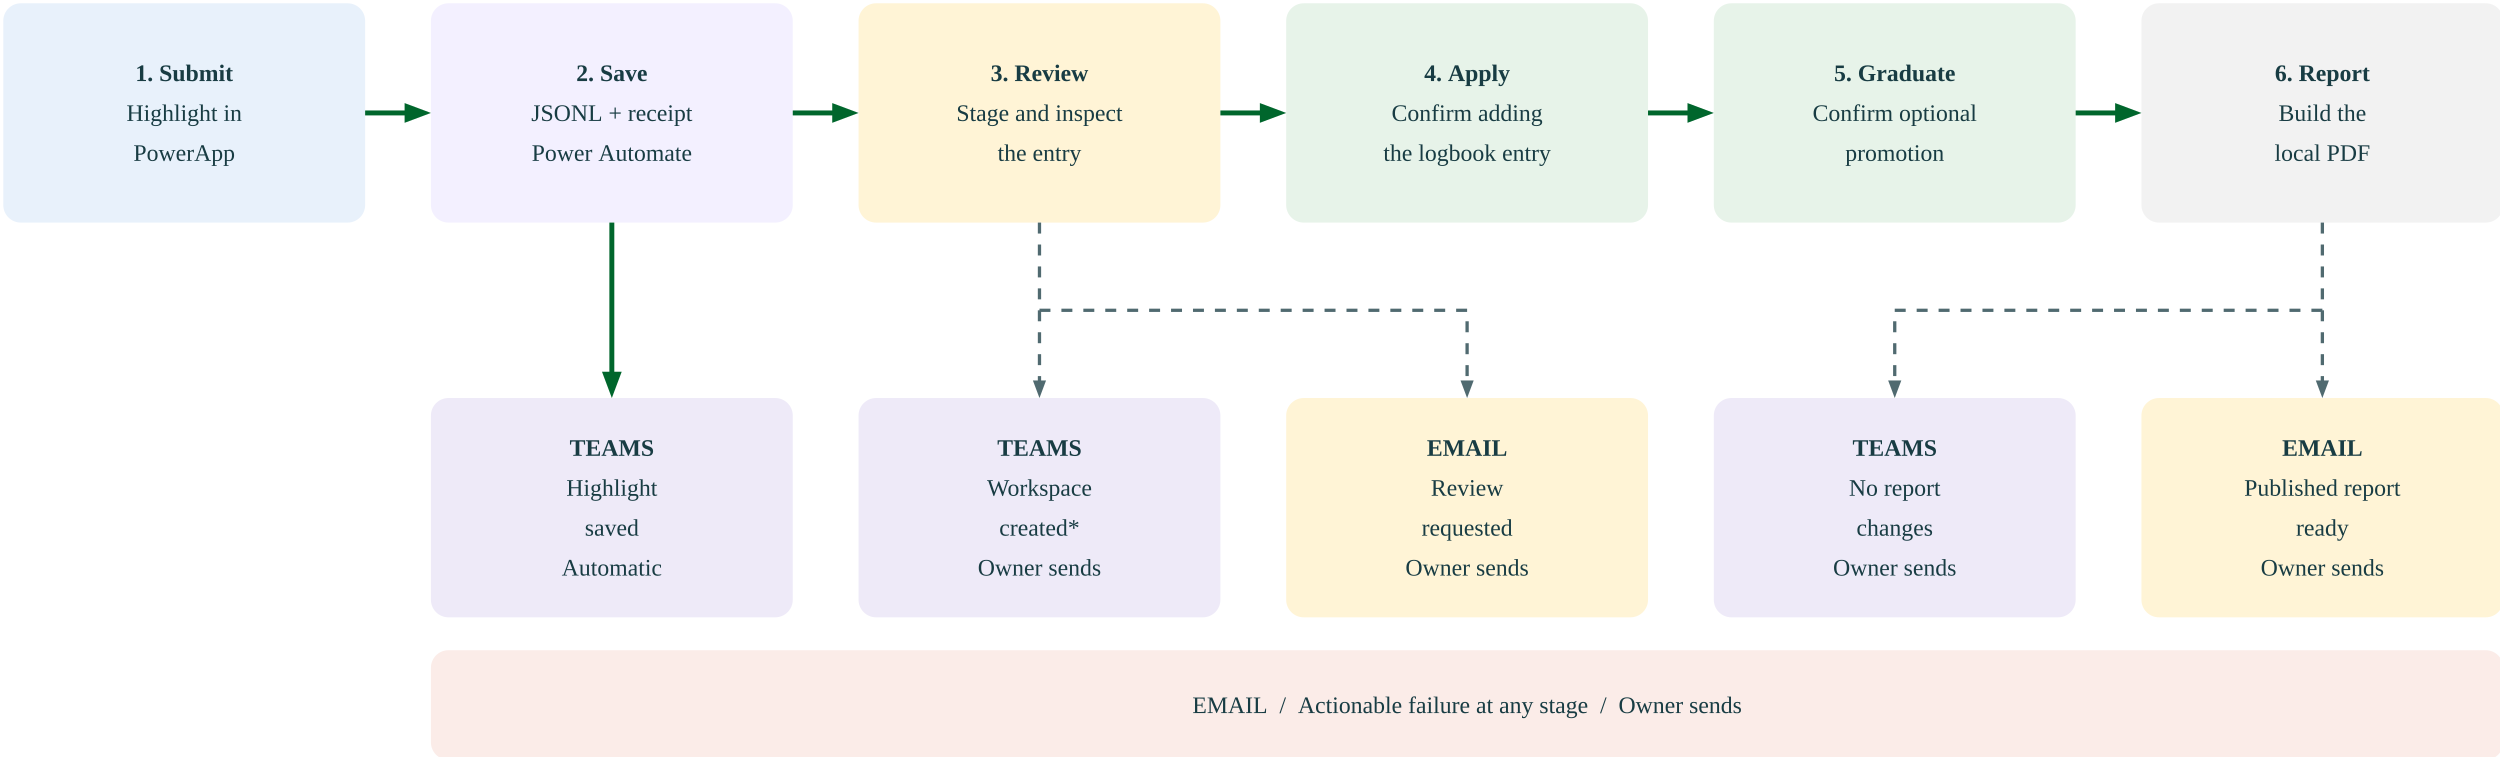
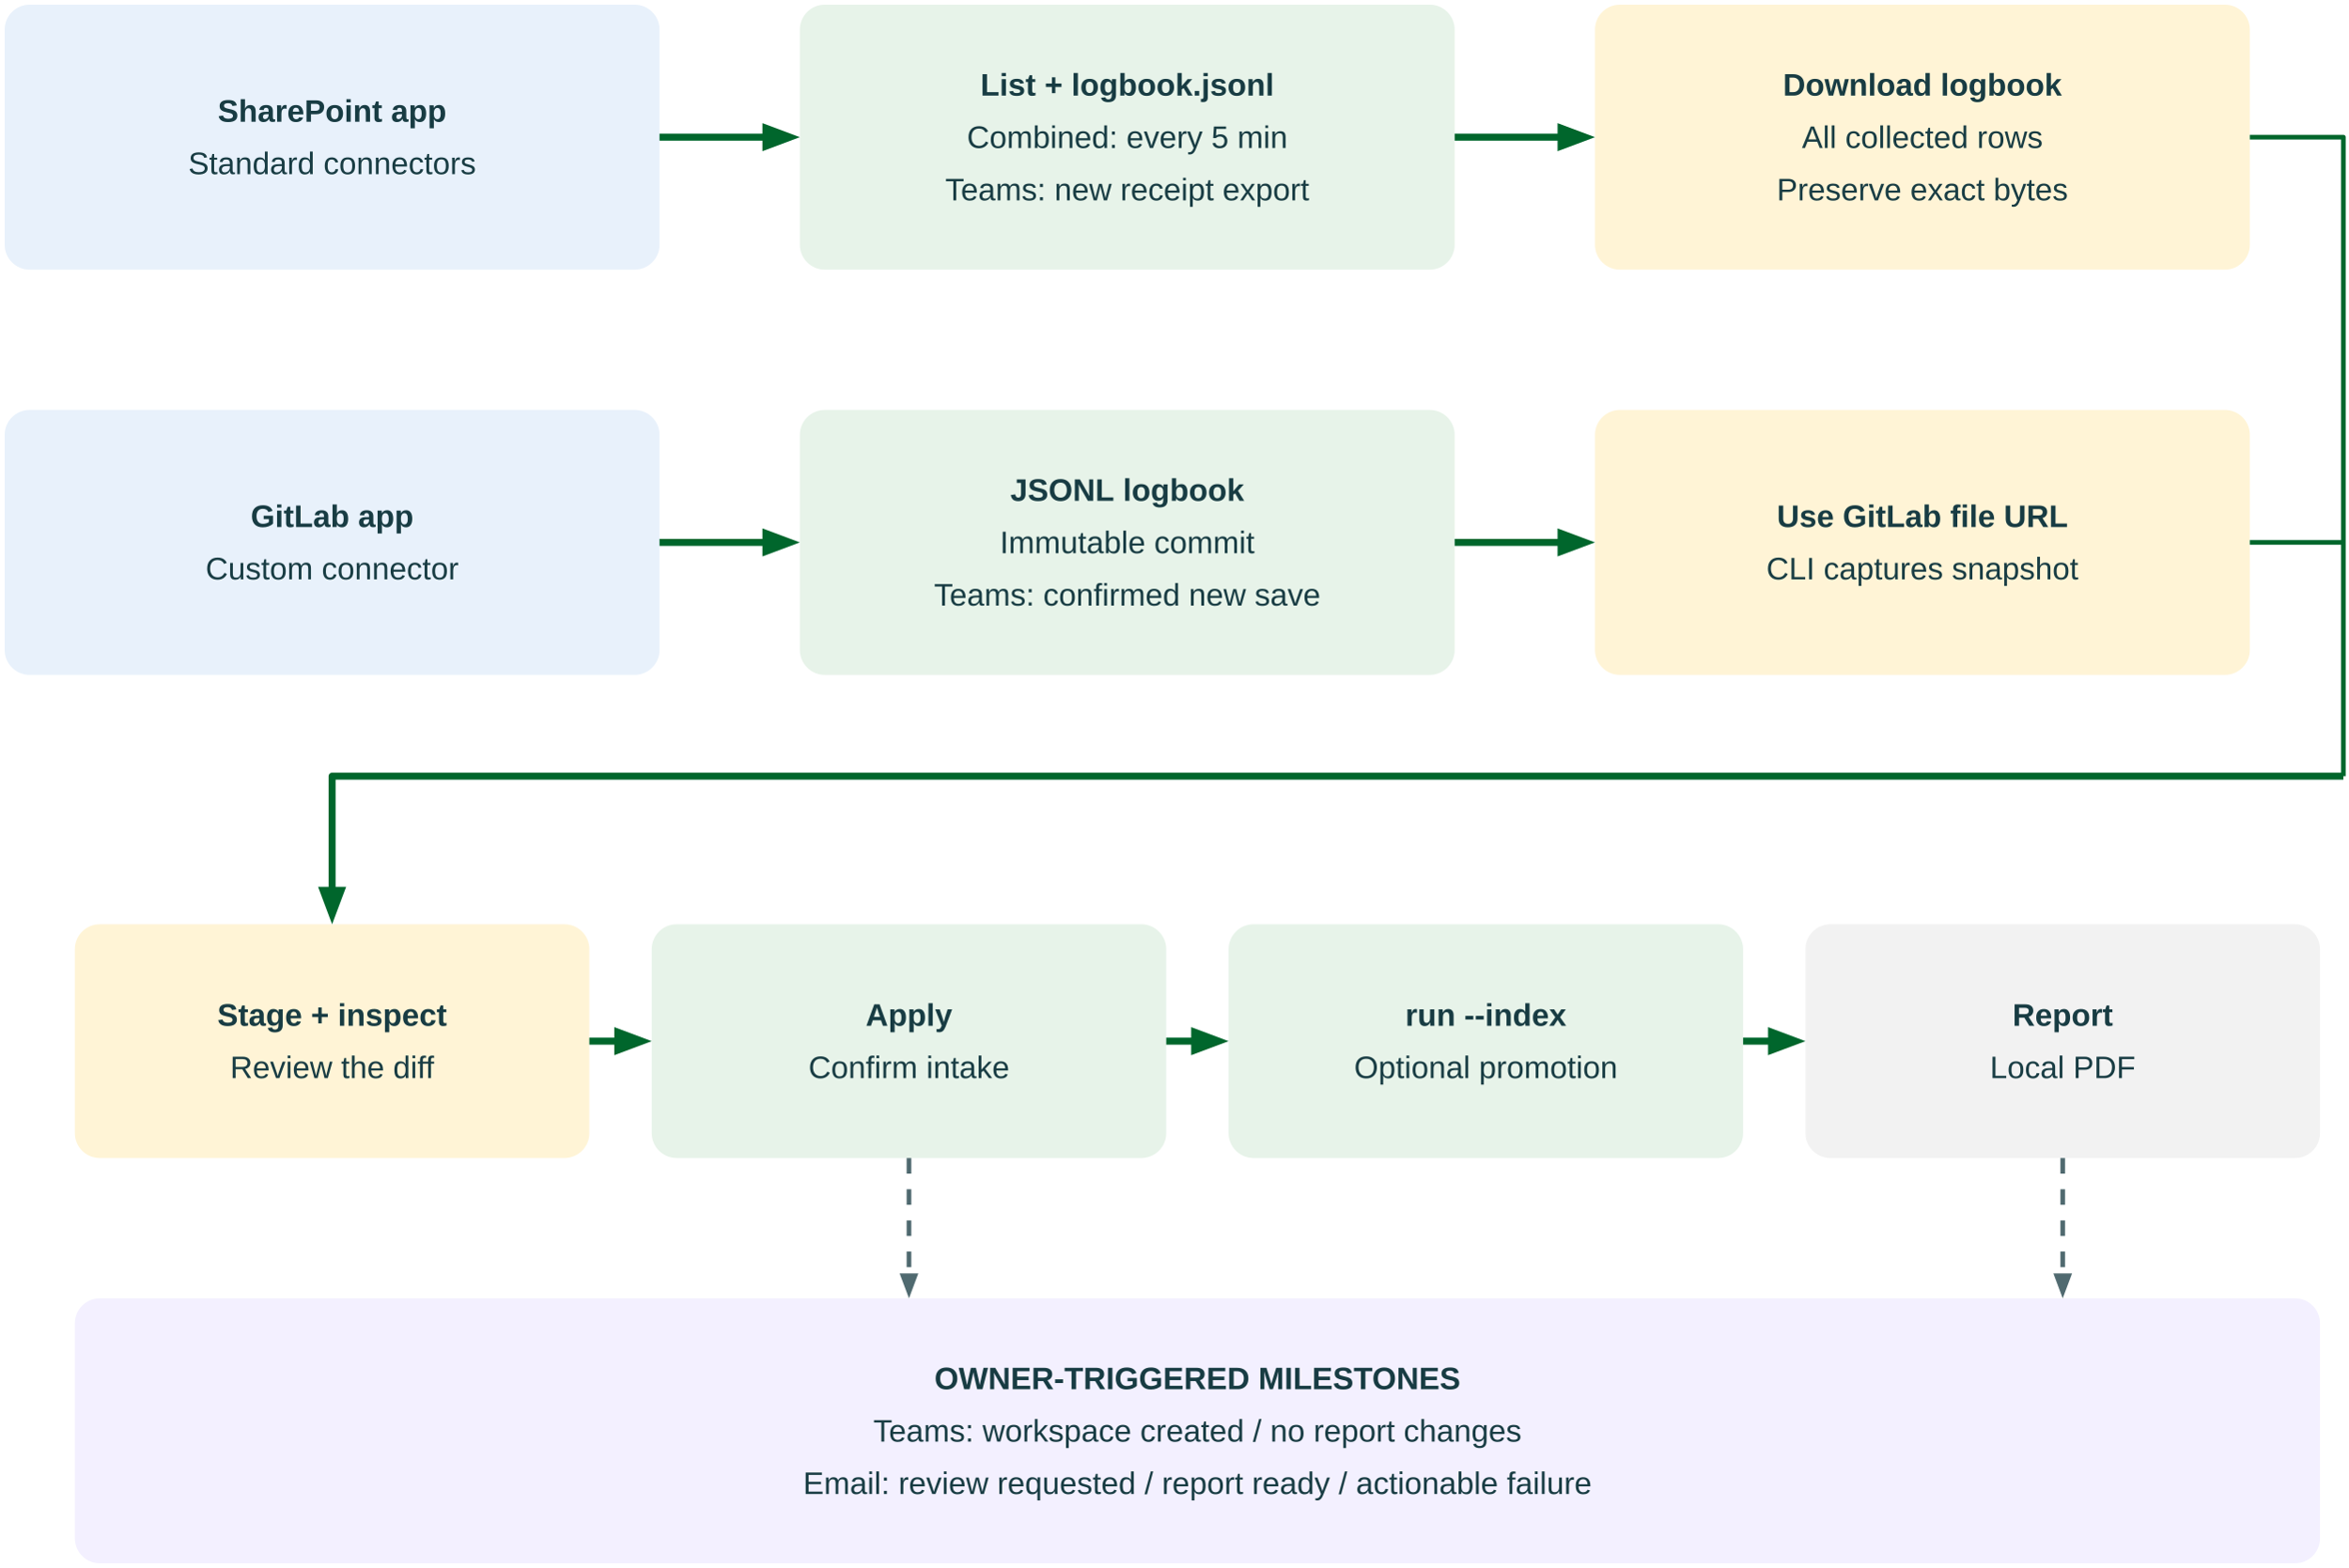
- <svg xmlns="http://www.w3.org/2000/svg" style="font-size:initial;" viewbox="0 0 1645.92 501.12">
-   <path d="M13.68,146.16L228.24,146.16A11.52 11.52 0 0 0 239.76 134.64L239.76,13.68A11.52 11.52 0 0 0 228.24 2.16L13.68,2.16A11.52 11.52 0 0 0 2.16 13.68L2.16,134.64A11.52 11.52 0 0 0 13.68 146.16Z" style="fill:rgb(232,241,251);stroke-width:0;stroke:rgb(24,60,67);" />
-   <text x="120.96" y="47.952" text-anchor="middle" font-weight="bold" fill="rgb(24,60,67)" font-size="130%" dominant-baseline="central">1. Submit</text>
-   <text x="120.96" y="74.16" text-anchor="middle" fill="rgb(24,60,67)" font-size="130%" dominant-baseline="central">Highlight in</text>
-   <text x="120.96" y="100.368" text-anchor="middle" fill="rgb(24,60,67)" font-size="130%" dominant-baseline="central">PowerApp</text>
-   <path d="M294.48,146.16L509.04,146.16A11.52 11.52 0 0 0 520.56 134.64L520.56,13.68A11.52 11.52 0 0 0 509.04 2.16L294.48,2.16A11.52 11.52 0 0 0 282.96 13.68L282.96,134.64A11.52 11.52 0 0 0 294.48 146.16Z" style="fill:rgb(243,240,255);stroke-width:0;stroke:rgb(24,60,67);" />
-   <text x="401.76" y="47.952" text-anchor="middle" font-weight="bold" fill="rgb(24,60,67)" font-size="130%" dominant-baseline="central">2. Save</text>
-   <text x="401.76" y="74.16" text-anchor="middle" fill="rgb(24,60,67)" font-size="130%" dominant-baseline="central">JSONL + receipt</text>
-   <text x="401.76" y="100.368" text-anchor="middle" fill="rgb(24,60,67)" font-size="130%" dominant-baseline="central">Power Automate</text>
-   <path d="M575.28,146.16L789.84,146.16A11.52 11.52 0 0 0 801.36 134.64L801.36,13.68A11.52 11.52 0 0 0 789.84 2.16L575.28,2.16A11.52 11.52 0 0 0 563.76 13.68L563.76,134.64A11.52 11.52 0 0 0 575.28 146.16Z" style="fill:rgb(255,244,214);stroke-width:0;stroke:rgb(24,60,67);" />
-   <text x="682.56" y="47.952" text-anchor="middle" font-weight="bold" fill="rgb(24,60,67)" font-size="130%" dominant-baseline="central">3. Review</text>
-   <text x="682.56" y="74.16" text-anchor="middle" fill="rgb(24,60,67)" font-size="130%" dominant-baseline="central">Stage and inspect</text>
-   <text x="682.56" y="100.368" text-anchor="middle" fill="rgb(24,60,67)" font-size="130%" dominant-baseline="central">the entry</text>
-   <path d="M856.08,146.16L1070.64,146.16A11.52 11.52 0 0 0 1082.16 134.64L1082.16,13.68A11.52 11.52 0 0 0 1070.64 2.16L856.08,2.16A11.52 11.52 0 0 0 844.56 13.68L844.56,134.64A11.52 11.52 0 0 0 856.08 146.16Z" style="fill:rgb(231,243,233);stroke-width:0;stroke:rgb(24,60,67);" />
-   <text x="963.36" y="47.952" text-anchor="middle" font-weight="bold" fill="rgb(24,60,67)" font-size="130%" dominant-baseline="central">4. Apply</text>
-   <text x="963.36" y="74.16" text-anchor="middle" fill="rgb(24,60,67)" font-size="130%" dominant-baseline="central">Confirm adding</text>
-   <text x="963.36" y="100.368" text-anchor="middle" fill="rgb(24,60,67)" font-size="130%" dominant-baseline="central">the logbook entry</text>
-   <path d="M1136.88,146.16L1351.44,146.16A11.52 11.52 0 0 0 1362.96 134.64L1362.96,13.68A11.52 11.52 0 0 0 1351.44 2.16L1136.88,2.16A11.52 11.52 0 0 0 1125.36 13.68L1125.36,134.64A11.52 11.52 0 0 0 1136.88 146.16Z" style="fill:rgb(231,243,233);stroke-width:0;stroke:rgb(24,60,67);" />
-   <text x="1244.16" y="47.952" text-anchor="middle" font-weight="bold" fill="rgb(24,60,67)" font-size="130%" dominant-baseline="central">5. Graduate</text>
-   <text x="1244.16" y="74.16" text-anchor="middle" fill="rgb(24,60,67)" font-size="130%" dominant-baseline="central">Confirm optional</text>
-   <text x="1244.16" y="100.368" text-anchor="middle" fill="rgb(24,60,67)" font-size="130%" dominant-baseline="central">promotion</text>
-   <path d="M1417.68,146.16L1632.24,146.16A11.52 11.52 0 0 0 1643.76 134.64L1643.76,13.68A11.52 11.52 0 0 0 1632.24 2.16L1417.68,2.16A11.52 11.52 0 0 0 1406.16 13.68L1406.16,134.64A11.52 11.52 0 0 0 1417.68 146.16Z" style="fill:rgb(242,242,242);stroke-width:0;stroke:rgb(24,60,67);" />
-   <text x="1524.96" y="47.952" text-anchor="middle" font-weight="bold" fill="rgb(24,60,67)" font-size="130%" dominant-baseline="central">6. Report</text>
-   <text x="1524.96" y="74.16" text-anchor="middle" fill="rgb(24,60,67)" font-size="130%" dominant-baseline="central">Build the</text>
-   <text x="1524.96" y="100.368" text-anchor="middle" fill="rgb(24,60,67)" font-size="130%" dominant-baseline="central">local PDF</text>
-   <polygon points="282.96,74.16 265.68,80.64 265.68,67.68" style="fill:rgb(0,102,44)" />
-   <path d="M239.76,74.16L274.32,74.16" style="fill:none;stroke-width:3.24;stroke:rgb(0,102,44);" />
-   <polygon points="563.76,74.16 546.48,80.64 546.48,67.68" style="fill:rgb(0,102,44)" />
-   <path d="M520.56,74.16L555.12,74.16" style="fill:none;stroke-width:3.24;stroke:rgb(0,102,44);" />
-   <polygon points="844.56,74.16 827.28,80.64 827.28,67.68" style="fill:rgb(0,102,44)" />
-   <path d="M801.36,74.16L835.92,74.16" style="fill:none;stroke-width:3.24;stroke:rgb(0,102,44);" />
-   <polygon points="1125.36,74.16 1108.08,80.64 1108.08,67.68" style="fill:rgb(0,102,44)" />
-   <path d="M1082.16,74.16L1116.72,74.16" style="fill:none;stroke-width:3.24;stroke:rgb(0,102,44);" />
-   <polygon points="1406.16,74.16 1388.88,80.64 1388.88,67.68" style="fill:rgb(0,102,44)" />
-   <path d="M1362.96,74.16L1397.52,74.16" style="fill:none;stroke-width:3.24;stroke:rgb(0,102,44);" />
-   <path d="M294.48,405.36L509.04,405.36A11.52 11.52 0 0 0 520.56 393.84L520.56,272.88A11.52 11.52 0 0 0 509.04 261.36L294.48,261.36A11.52 11.52 0 0 0 282.96 272.88L282.96,393.84A11.52 11.52 0 0 0 294.48 405.36Z" style="fill:rgb(238,234,248);stroke-width:0;stroke:rgb(24,60,67);" />
-   <text x="401.76" y="294.048" text-anchor="middle" font-weight="bold" fill="rgb(24,60,67)" font-size="130%" dominant-baseline="central">TEAMS</text>
-   <text x="401.76" y="320.256" text-anchor="middle" fill="rgb(24,60,67)" font-size="130%" dominant-baseline="central">Highlight</text>
-   <text x="401.76" y="346.464" text-anchor="middle" fill="rgb(24,60,67)" font-size="130%" dominant-baseline="central">saved</text>
-   <text x="401.76" y="372.672" text-anchor="middle" fill="rgb(24,60,67)" font-size="130%" dominant-baseline="central">Automatic</text>
-   <path d="M575.28,405.36L789.84,405.36A11.52 11.52 0 0 0 801.36 393.84L801.36,272.88A11.52 11.52 0 0 0 789.84 261.36L575.28,261.36A11.52 11.52 0 0 0 563.76 272.88L563.76,393.84A11.52 11.52 0 0 0 575.28 405.36Z" style="fill:rgb(238,234,248);stroke-width:0;stroke:rgb(24,60,67);" />
-   <text x="682.56" y="294.048" text-anchor="middle" font-weight="bold" fill="rgb(24,60,67)" font-size="130%" dominant-baseline="central">TEAMS</text>
-   <text x="682.56" y="320.256" text-anchor="middle" fill="rgb(24,60,67)" font-size="130%" dominant-baseline="central">Workspace</text>
-   <text x="682.56" y="346.464" text-anchor="middle" fill="rgb(24,60,67)" font-size="130%" dominant-baseline="central">created*</text>
-   <text x="682.56" y="372.672" text-anchor="middle" fill="rgb(24,60,67)" font-size="130%" dominant-baseline="central">Owner sends</text>
-   <path d="M856.08,405.36L1070.64,405.36A11.52 11.52 0 0 0 1082.16 393.84L1082.16,272.88A11.52 11.52 0 0 0 1070.64 261.36L856.08,261.36A11.52 11.52 0 0 0 844.56 272.88L844.56,393.84A11.52 11.52 0 0 0 856.08 405.36Z" style="fill:rgb(255,244,214);stroke-width:0;stroke:rgb(24,60,67);" />
-   <text x="963.36" y="294.048" text-anchor="middle" font-weight="bold" fill="rgb(24,60,67)" font-size="130%" dominant-baseline="central">EMAIL</text>
-   <text x="963.36" y="320.256" text-anchor="middle" fill="rgb(24,60,67)" font-size="130%" dominant-baseline="central">Review</text>
-   <text x="963.36" y="346.464" text-anchor="middle" fill="rgb(24,60,67)" font-size="130%" dominant-baseline="central">requested</text>
-   <text x="963.36" y="372.672" text-anchor="middle" fill="rgb(24,60,67)" font-size="130%" dominant-baseline="central">Owner sends</text>
-   <path d="M1136.88,405.36L1351.44,405.36A11.52 11.52 0 0 0 1362.96 393.84L1362.96,272.88A11.52 11.52 0 0 0 1351.44 261.36L1136.88,261.36A11.52 11.52 0 0 0 1125.36 272.88L1125.36,393.84A11.52 11.52 0 0 0 1136.88 405.36Z" style="fill:rgb(238,234,248);stroke-width:0;stroke:rgb(24,60,67);" />
-   <text x="1244.16" y="294.048" text-anchor="middle" font-weight="bold" fill="rgb(24,60,67)" font-size="130%" dominant-baseline="central">TEAMS</text>
-   <text x="1244.16" y="320.256" text-anchor="middle" fill="rgb(24,60,67)" font-size="130%" dominant-baseline="central">No report</text>
-   <text x="1244.16" y="346.464" text-anchor="middle" fill="rgb(24,60,67)" font-size="130%" dominant-baseline="central">changes</text>
-   <text x="1244.16" y="372.672" text-anchor="middle" fill="rgb(24,60,67)" font-size="130%" dominant-baseline="central">Owner sends</text>
-   <path d="M1417.68,405.36L1632.24,405.36A11.52 11.52 0 0 0 1643.76 393.84L1643.76,272.88A11.52 11.52 0 0 0 1632.24 261.36L1417.68,261.36A11.52 11.52 0 0 0 1406.16 272.88L1406.16,393.84A11.52 11.52 0 0 0 1417.68 405.36Z" style="fill:rgb(255,244,214);stroke-width:0;stroke:rgb(24,60,67);" />
-   <text x="1524.96" y="294.048" text-anchor="middle" font-weight="bold" fill="rgb(24,60,67)" font-size="130%" dominant-baseline="central">EMAIL</text>
-   <text x="1524.96" y="320.256" text-anchor="middle" fill="rgb(24,60,67)" font-size="130%" dominant-baseline="central">Published report</text>
-   <text x="1524.96" y="346.464" text-anchor="middle" fill="rgb(24,60,67)" font-size="130%" dominant-baseline="central">ready</text>
-   <text x="1524.96" y="372.672" text-anchor="middle" fill="rgb(24,60,67)" font-size="130%" dominant-baseline="central">Owner sends</text>
-   <polygon points="401.76,261.36 395.28,244.08 408.24,244.08" style="fill:rgb(0,102,44)" />
-   <path d="M401.76,146.16L401.76,252.72" style="fill:none;stroke-width:3.24;stroke:rgb(0,102,44);" />
-   <path d="M682.56,146.16L682.56,203.76" style="fill:none;stroke-width:2.16;stroke:rgb(80,106,112);stroke-dasharray:7.2,7.2;" />
-   <polygon points="682.56,261.36 678.24,249.84 686.88,249.84" style="fill:rgb(80,106,112)" />
-   <path d="M682.56,203.76L682.56,255.6" style="fill:none;stroke-width:2.16;stroke:rgb(80,106,112);stroke-dasharray:7.2,7.2;" />
-   <polygon points="963.36,261.36 959.04,249.84 967.68,249.84" style="fill:rgb(80,106,112)" />
-   <path d="M682.56,203.76L963.36,203.76L963.36,255.6" style="fill:none;stroke-width:2.16;stroke-linejoin:round;stroke:rgb(80,106,112);stroke-dasharray:7.2,7.2;" />
-   <path d="M1524.96,146.16L1524.96,203.76" style="fill:none;stroke-width:2.16;stroke:rgb(80,106,112);stroke-dasharray:7.2,7.2;" />
-   <polygon points="1524.96,261.36 1520.64,249.84 1529.28,249.84" style="fill:rgb(80,106,112)" />
-   <path d="M1524.96,203.76L1524.96,255.6" style="fill:none;stroke-width:2.16;stroke:rgb(80,106,112);stroke-dasharray:7.2,7.2;" />
-   <polygon points="1244.16,261.36 1239.84,249.84 1248.48,249.84" style="fill:rgb(80,106,112)" />
-   <path d="M1524.96,203.76L1244.16,203.76L1244.16,255.6" style="fill:none;stroke-width:2.16;stroke-linejoin:round;stroke:rgb(80,106,112);stroke-dasharray:7.2,7.2;" />
-   <path d="M294.48,498.96L1632.24,498.96A11.52 11.52 0 0 0 1643.76 487.44L1643.76,438.48A11.52 11.52 0 0 0 1632.24 426.96L294.48,426.96A11.52 11.52 0 0 0 282.96 438.48L282.96,487.44A11.52 11.52 0 0 0 294.48 498.96Z" style="fill:rgb(251,236,232);stroke-width:0;stroke:rgb(24,60,67);" />
-   <text x="963.36" y="462.96" text-anchor="middle" fill="rgb(24,60,67)" font-size="130%" dominant-baseline="central">EMAIL  /  Actionable failure at any stage  /  Owner sends</text>
+ <svg xmlns="http://www.w3.org/2000/svg" style="font-size:initial;font-family:Arial,Helvetica,sans-serif;" viewBox="0 0 1084.32 724.32">
+   <path d="M13.68,124.56L293.04,124.56A11.52 11.52 0 0 0 304.56 113.04L304.56,13.68A11.52 11.52 0 0 0 293.04 2.16L13.68,2.16A11.52 11.52 0 0 0 2.16 13.68L2.16,113.04A11.52 11.52 0 0 0 13.68 124.56Z" style="fill:rgb(232,241,251);stroke-width:0;stroke:rgb(24,60,67);" />
+   <text x="153.36" y="51.264" text-anchor="middle" font-weight="bold" fill="rgb(24,60,67)" font-size="120%" dominant-baseline="central">SharePoint app</text>
+   <text x="153.36" y="75.456" text-anchor="middle" fill="rgb(24,60,67)" font-size="120%" dominant-baseline="central">Standard connectors</text>
+   <path d="M380.88,124.56L660.24,124.56A11.52 11.52 0 0 0 671.76 113.04L671.76,13.68A11.52 11.52 0 0 0 660.24 2.16L380.88,2.16A11.52 11.52 0 0 0 369.36 13.68L369.36,113.04A11.52 11.52 0 0 0 380.88 124.56Z" style="fill:rgb(231,243,233);stroke-width:0;stroke:rgb(24,60,67);" />
+   <text x="520.56" y="39.168" text-anchor="middle" font-weight="bold" fill="rgb(24,60,67)" font-size="120%" dominant-baseline="central">List + logbook.jsonl</text>
+   <text x="520.56" y="63.36" text-anchor="middle" fill="rgb(24,60,67)" font-size="120%" dominant-baseline="central">Combined: every 5 min</text>
+   <text x="520.56" y="87.552" text-anchor="middle" fill="rgb(24,60,67)" font-size="120%" dominant-baseline="central">Teams: new receipt export</text>
+   <path d="M748.08,124.56L1027.44,124.56A11.52 11.52 0 0 0 1038.96 113.04L1038.96,13.68A11.52 11.52 0 0 0 1027.44 2.16L748.08,2.16A11.52 11.52 0 0 0 736.56 13.68L736.56,113.04A11.52 11.52 0 0 0 748.08 124.56Z" style="fill:rgb(255,244,214);stroke-width:0;stroke:rgb(24,60,67);" />
+   <text x="887.76" y="39.168" text-anchor="middle" font-weight="bold" fill="rgb(24,60,67)" font-size="120%" dominant-baseline="central">Download logbook</text>
+   <text x="887.76" y="63.36" text-anchor="middle" fill="rgb(24,60,67)" font-size="120%" dominant-baseline="central">All collected rows</text>
+   <text x="887.76" y="87.552" text-anchor="middle" fill="rgb(24,60,67)" font-size="120%" dominant-baseline="central">Preserve exact bytes</text>
+   <polygon points="369.36,63.36 352.08,69.84 352.08,56.88" style="fill:rgb(0,102,44)" />
+   <path d="M304.56,63.36L360.72,63.36" style="fill:none;stroke-width:3.24;stroke:rgb(0,102,44);" />
+   <polygon points="736.56,63.36 719.28,69.84 719.28,56.88" style="fill:rgb(0,102,44)" />
+   <path d="M671.76,63.36L727.92,63.36" style="fill:none;stroke-width:3.24;stroke:rgb(0,102,44);" />
+   <path d="M13.68,311.76L293.04,311.76A11.52 11.52 0 0 0 304.56 300.24L304.56,200.88A11.52 11.52 0 0 0 293.04 189.36L13.68,189.36A11.52 11.52 0 0 0 2.16 200.88L2.16,300.24A11.52 11.52 0 0 0 13.68 311.76Z" style="fill:rgb(232,241,251);stroke-width:0;stroke:rgb(24,60,67);" />
+   <text x="153.36" y="238.464" text-anchor="middle" font-weight="bold" fill="rgb(24,60,67)" font-size="120%" dominant-baseline="central">GitLab app</text>
+   <text x="153.36" y="262.656" text-anchor="middle" fill="rgb(24,60,67)" font-size="120%" dominant-baseline="central">Custom connector</text>
+   <path d="M380.88,311.76L660.24,311.76A11.52 11.52 0 0 0 671.76 300.24L671.76,200.88A11.52 11.52 0 0 0 660.24 189.36L380.88,189.36A11.52 11.52 0 0 0 369.36 200.88L369.36,300.24A11.52 11.52 0 0 0 380.88 311.76Z" style="fill:rgb(231,243,233);stroke-width:0;stroke:rgb(24,60,67);" />
+   <text x="520.56" y="226.368" text-anchor="middle" font-weight="bold" fill="rgb(24,60,67)" font-size="120%" dominant-baseline="central">JSONL logbook</text>
+   <text x="520.56" y="250.56" text-anchor="middle" fill="rgb(24,60,67)" font-size="120%" dominant-baseline="central">Immutable commit</text>
+   <text x="520.56" y="274.752" text-anchor="middle" fill="rgb(24,60,67)" font-size="120%" dominant-baseline="central">Teams: confirmed new save</text>
+   <path d="M748.08,311.76L1027.44,311.76A11.52 11.52 0 0 0 1038.96 300.24L1038.96,200.88A11.52 11.52 0 0 0 1027.44 189.36L748.08,189.36A11.52 11.52 0 0 0 736.56 200.88L736.56,300.24A11.52 11.52 0 0 0 748.08 311.76Z" style="fill:rgb(255,244,214);stroke-width:0;stroke:rgb(24,60,67);" />
+   <text x="887.76" y="238.464" text-anchor="middle" font-weight="bold" fill="rgb(24,60,67)" font-size="120%" dominant-baseline="central">Use GitLab file URL</text>
+   <text x="887.76" y="262.656" text-anchor="middle" fill="rgb(24,60,67)" font-size="120%" dominant-baseline="central">CLI captures snapshot</text>
+   <polygon points="369.36,250.56 352.08,257.04 352.08,244.08" style="fill:rgb(0,102,44)" />
+   <path d="M304.56,250.56L360.72,250.56" style="fill:none;stroke-width:3.24;stroke:rgb(0,102,44);" />
+   <polygon points="736.56,250.56 719.28,257.04 719.28,244.08" style="fill:rgb(0,102,44)" />
+   <path d="M671.76,250.56L727.92,250.56" style="fill:none;stroke-width:3.24;stroke:rgb(0,102,44);" />
+   <path d="M1038.96,63.36L1082.16,63.36L1082.16,358.56" style="fill:none;stroke-width:2.16;stroke-linejoin:round;stroke:rgb(0,102,44);" />
+   <path d="M1038.96,250.56L1082.16,250.56" style="fill:none;stroke-width:2.16;stroke:rgb(0,102,44);" />
+   <path d="M46.08,534.96L260.64,534.96A11.52 11.52 0 0 0 272.16 523.44L272.16,438.48A11.52 11.52 0 0 0 260.64 426.96L46.08,426.96A11.52 11.52 0 0 0 34.56 438.48L34.56,523.44A11.52 11.52 0 0 0 46.08 534.96Z" style="fill:rgb(255,244,214);stroke-width:0;stroke:rgb(24,60,67);" />
+   <text x="153.36" y="468.864" text-anchor="middle" font-weight="bold" fill="rgb(24,60,67)" font-size="120%" dominant-baseline="central">Stage + inspect</text>
+   <text x="153.36" y="493.056" text-anchor="middle" fill="rgb(24,60,67)" font-size="120%" dominant-baseline="central">Review the diff</text>
+   <path d="M312.48,534.96L527.04,534.96A11.52 11.52 0 0 0 538.56 523.44L538.56,438.48A11.52 11.52 0 0 0 527.04 426.96L312.48,426.96A11.52 11.52 0 0 0 300.96 438.48L300.96,523.44A11.52 11.52 0 0 0 312.48 534.96Z" style="fill:rgb(231,243,233);stroke-width:0;stroke:rgb(24,60,67);" />
+   <text x="419.76" y="468.864" text-anchor="middle" font-weight="bold" fill="rgb(24,60,67)" font-size="120%" dominant-baseline="central">Apply</text>
+   <text x="419.76" y="493.056" text-anchor="middle" fill="rgb(24,60,67)" font-size="120%" dominant-baseline="central">Confirm intake</text>
+   <path d="M578.88,534.96L793.44,534.96A11.52 11.52 0 0 0 804.96 523.44L804.96,438.48A11.52 11.52 0 0 0 793.44 426.96L578.88,426.96A11.52 11.52 0 0 0 567.36 438.48L567.36,523.44A11.52 11.52 0 0 0 578.88 534.96Z" style="fill:rgb(231,243,233);stroke-width:0;stroke:rgb(24,60,67);" />
+   <text x="686.16" y="468.864" text-anchor="middle" font-weight="bold" fill="rgb(24,60,67)" font-size="120%" dominant-baseline="central">run --index</text>
+   <text x="686.16" y="493.056" text-anchor="middle" fill="rgb(24,60,67)" font-size="120%" dominant-baseline="central">Optional promotion</text>
+   <path d="M845.28,534.96L1059.84,534.96A11.52 11.52 0 0 0 1071.36 523.44L1071.36,438.48A11.52 11.52 0 0 0 1059.84 426.96L845.28,426.96A11.52 11.52 0 0 0 833.76 438.48L833.76,523.44A11.52 11.52 0 0 0 845.28 534.96Z" style="fill:rgb(242,242,242);stroke-width:0;stroke:rgb(24,60,67);" />
+   <text x="952.56" y="468.864" text-anchor="middle" font-weight="bold" fill="rgb(24,60,67)" font-size="120%" dominant-baseline="central">Report</text>
+   <text x="952.56" y="493.056" text-anchor="middle" fill="rgb(24,60,67)" font-size="120%" dominant-baseline="central">Local PDF</text>
+   <polygon points="153.36,426.96 146.88,409.68 159.84,409.68" style="fill:rgb(0,102,44)" />
+   <path d="M1082.16,358.56L153.36,358.56L153.36,418.32" style="fill:none;stroke-width:3.24;stroke-linejoin:round;stroke:rgb(0,102,44);" />
+   <polygon points="300.96,480.96 283.68,487.44 283.68,474.48" style="fill:rgb(0,102,44)" />
+   <path d="M272.16,480.96L292.32,480.96" style="fill:none;stroke-width:3.24;stroke:rgb(0,102,44);" />
+   <polygon points="567.36,480.96 550.08,487.44 550.08,474.48" style="fill:rgb(0,102,44)" />
+   <path d="M538.56,480.96L558.72,480.96" style="fill:none;stroke-width:3.24;stroke:rgb(0,102,44);" />
+   <polygon points="833.76,480.96 816.48,487.44 816.48,474.48" style="fill:rgb(0,102,44)" />
+   <path d="M804.96,480.96L825.12,480.96" style="fill:none;stroke-width:3.24;stroke:rgb(0,102,44);" />
+   <path d="M46.08,722.16L1059.84,722.16A11.52 11.52 0 0 0 1071.36 710.64L1071.36,611.28A11.52 11.52 0 0 0 1059.84 599.76L46.08,599.76A11.52 11.52 0 0 0 34.56 611.28L34.56,710.64A11.52 11.52 0 0 0 46.08 722.16Z" style="fill:rgb(243,240,255);stroke-width:0;stroke:rgb(24,60,67);" />
+   <text x="552.96" y="636.768" text-anchor="middle" font-weight="bold" fill="rgb(24,60,67)" font-size="120%" dominant-baseline="central">OWNER-TRIGGERED MILESTONES</text>
+   <text x="552.96" y="660.96" text-anchor="middle" fill="rgb(24,60,67)" font-size="120%" dominant-baseline="central">Teams: workspace created / no report changes</text>
+   <text x="552.96" y="685.152" text-anchor="middle" fill="rgb(24,60,67)" font-size="120%" dominant-baseline="central">Email: review requested / report ready / actionable failure</text>
+   <polygon points="419.76,599.76 415.44,588.24 424.08,588.24" style="fill:rgb(80,106,112)" />
+   <path d="M419.76,534.96L419.76,594" style="fill:none;stroke-width:2.16;stroke:rgb(80,106,112);stroke-dasharray:7.2,7.2;" />
+   <polygon points="952.56,599.76 948.24,588.24 956.88,588.24" style="fill:rgb(80,106,112)" />
+   <path d="M952.56,534.96L952.56,594" style="fill:none;stroke-width:2.16;stroke:rgb(80,106,112);stroke-dasharray:7.2,7.2;" />
</svg>
